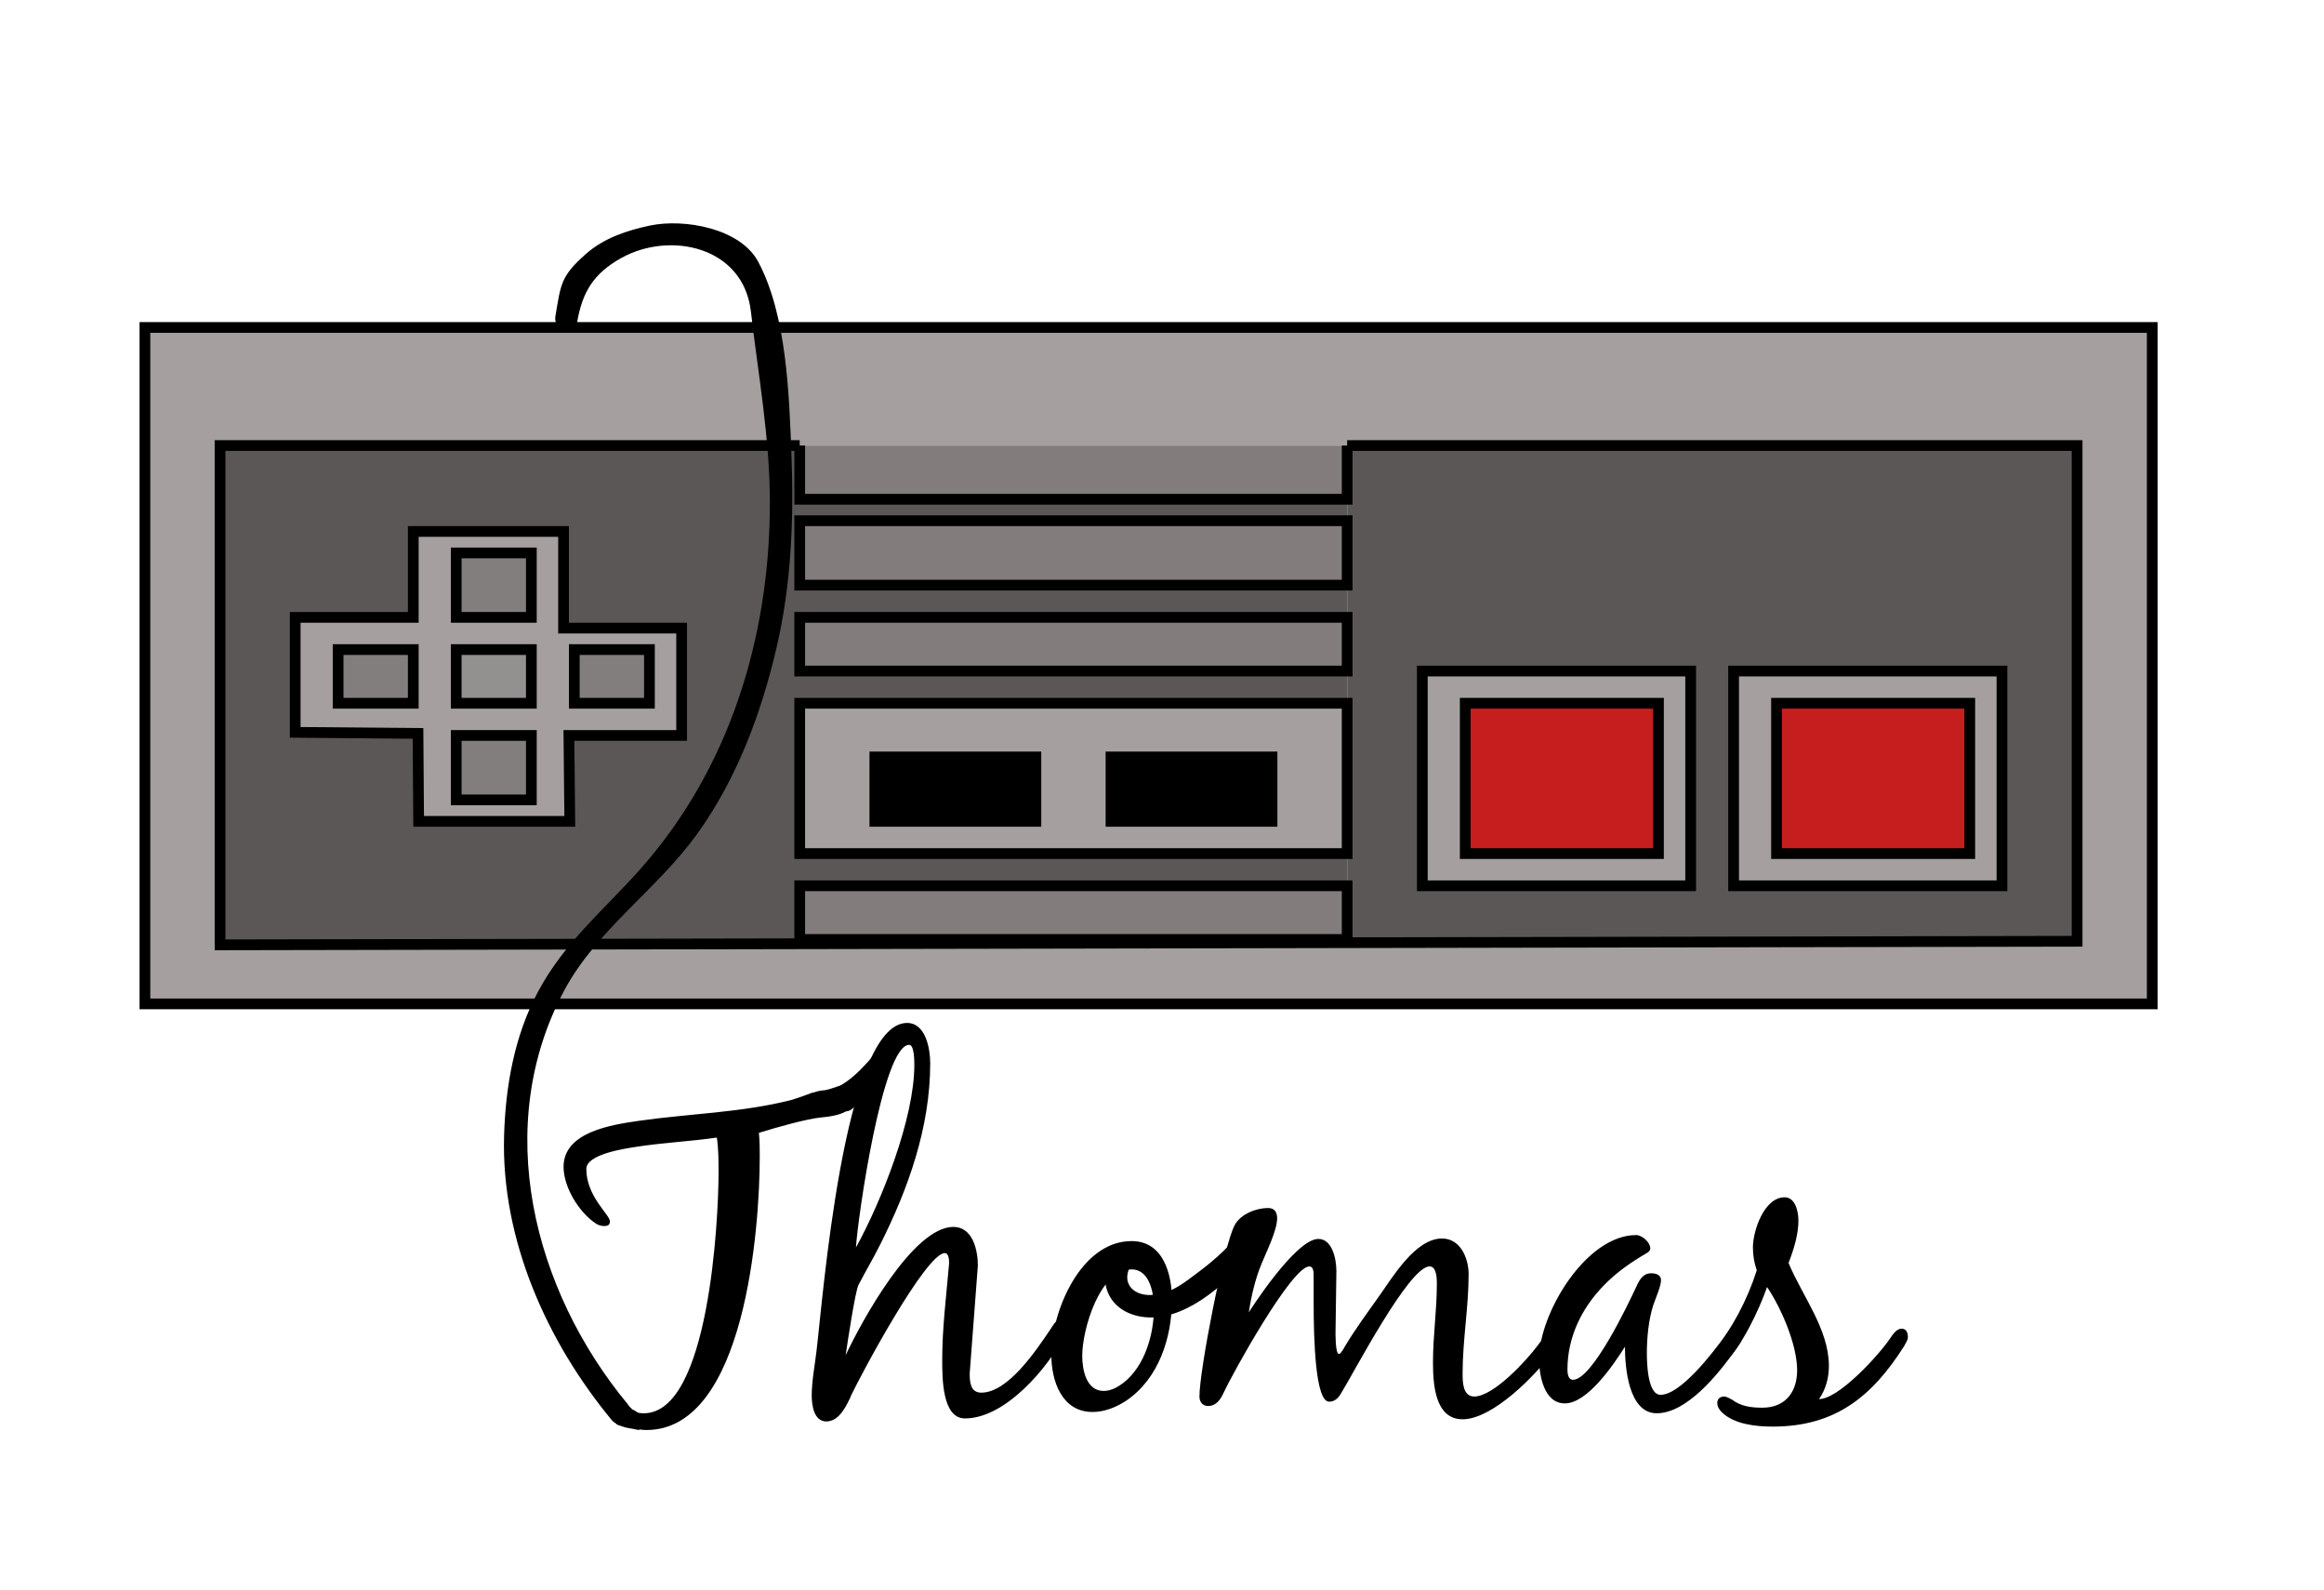
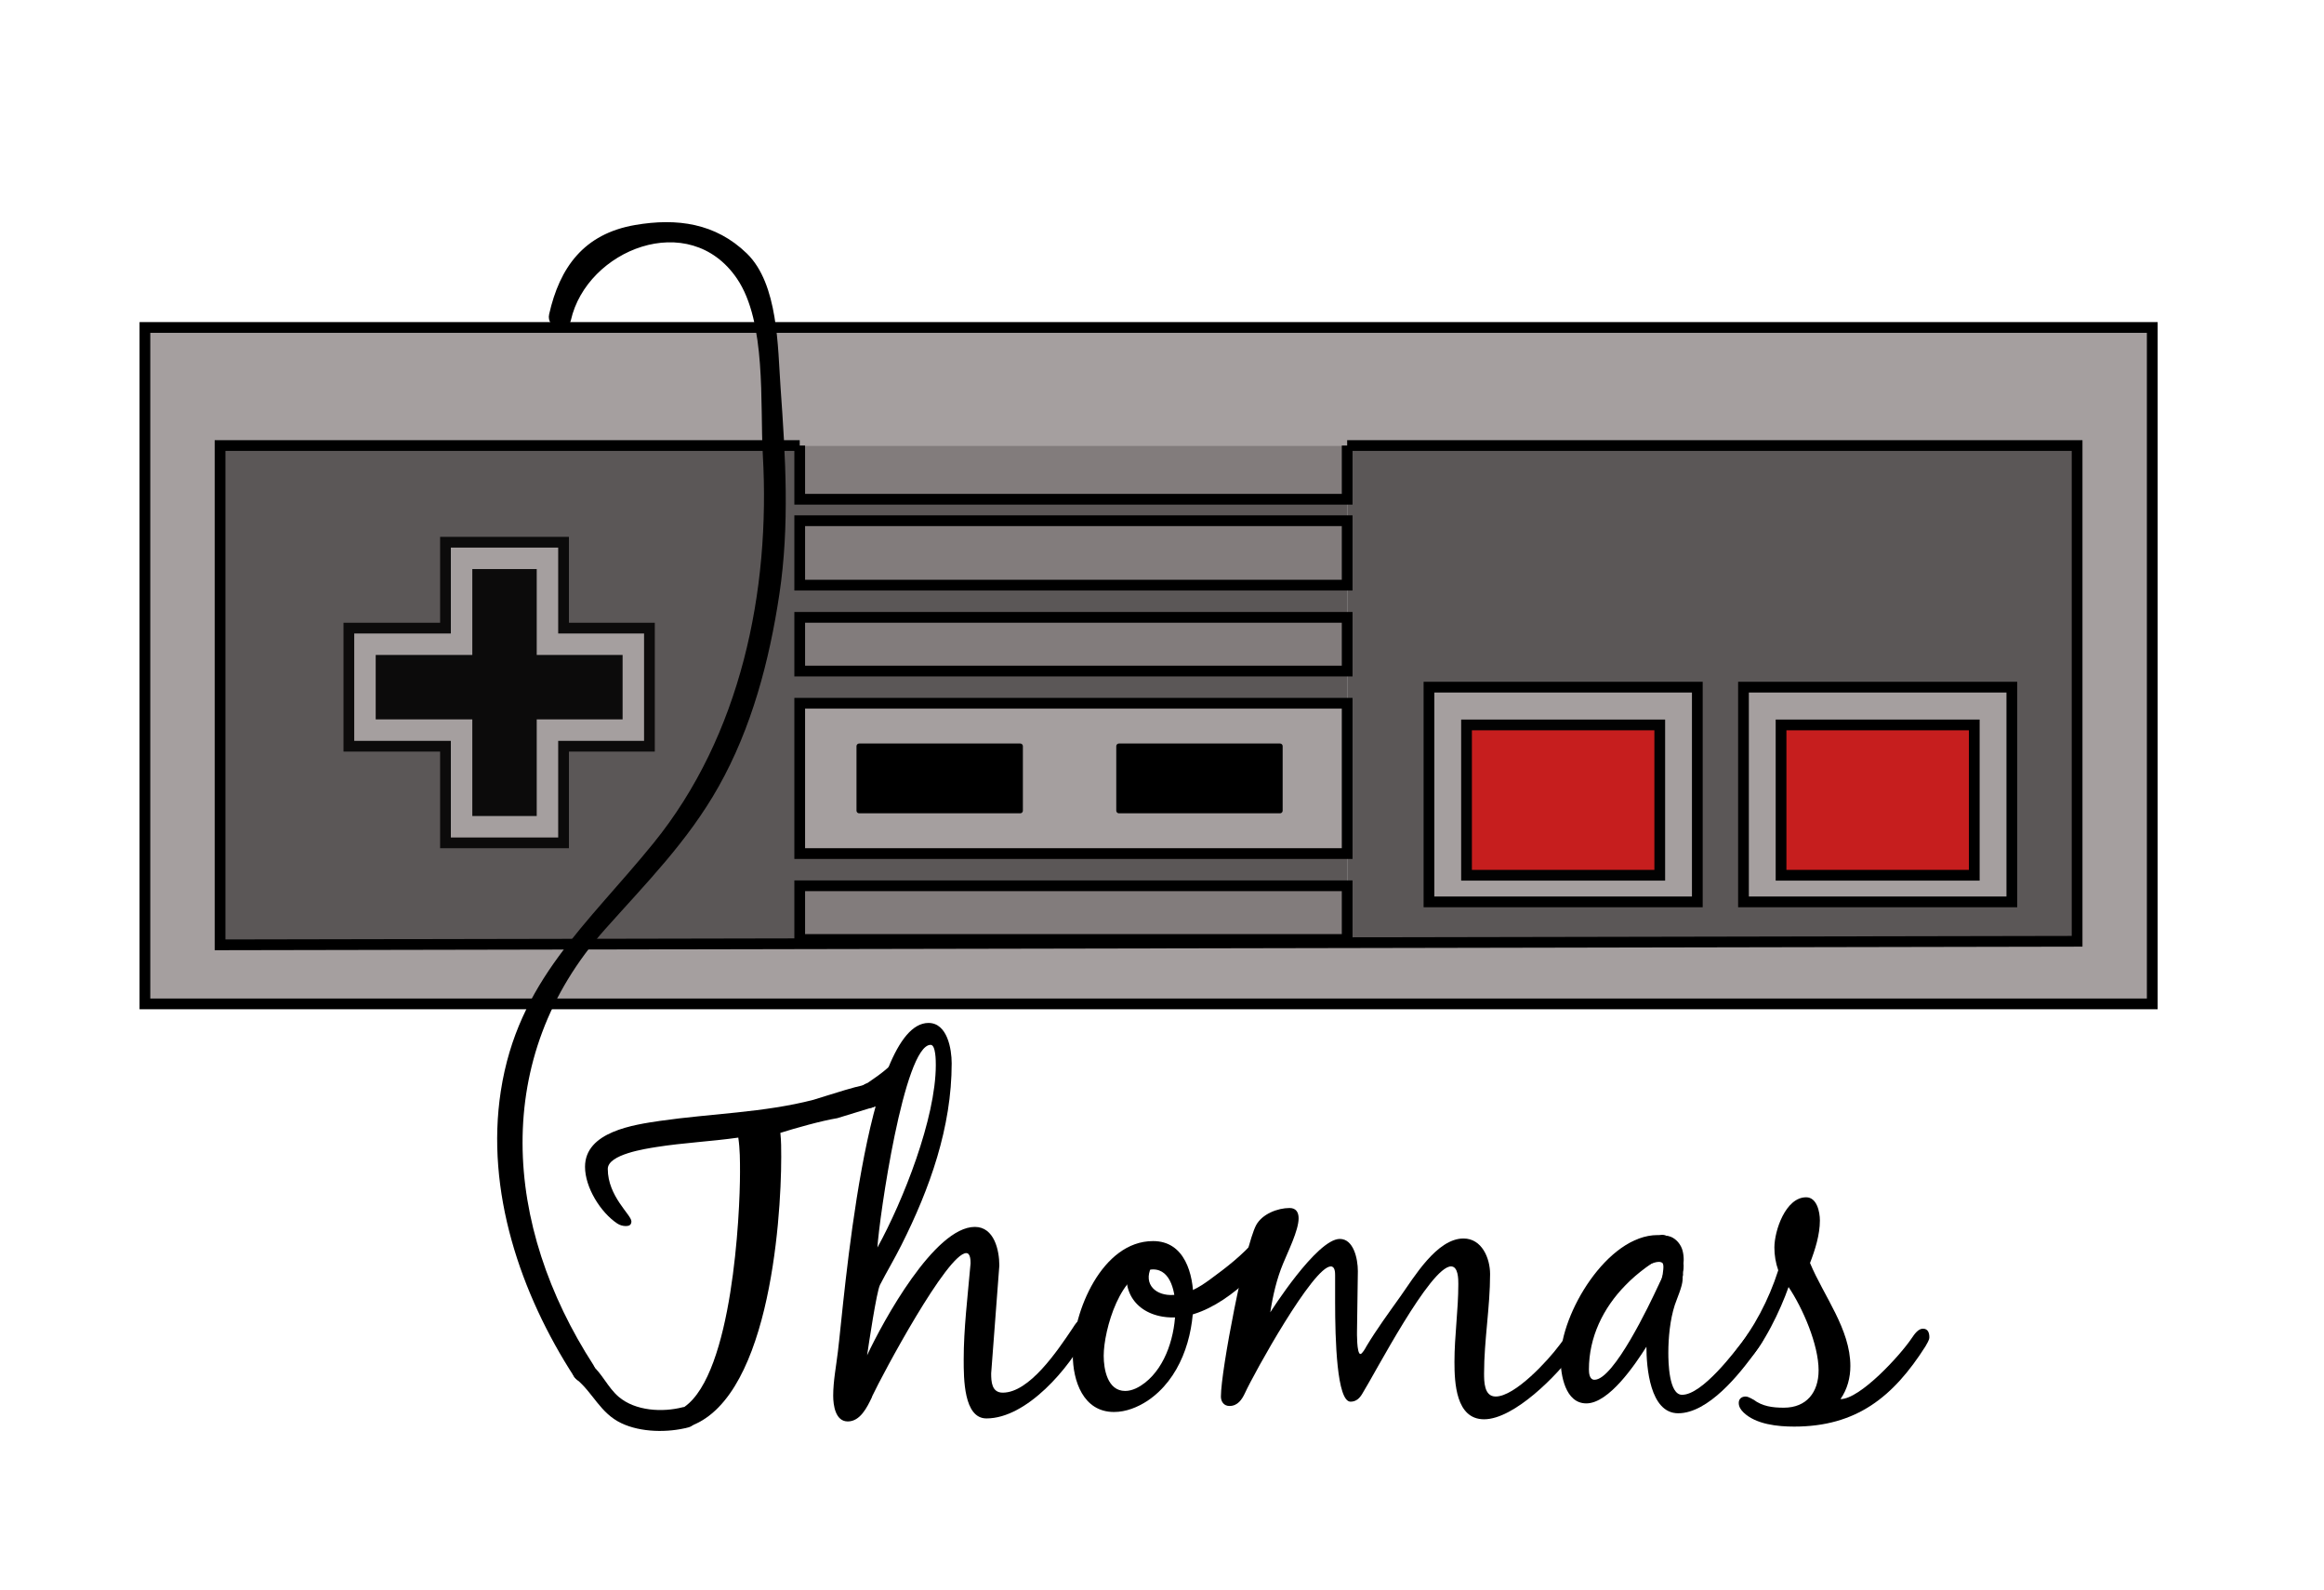
<svg xmlns="http://www.w3.org/2000/svg" version="1.1" id="Layer_1" x="0px" y="0px" width="216.5px" height="148px" viewBox="0 0 216.5 148" enable-background="new 0 0 216.5 148" xml:space="preserve">
  <g id="XMLID_1_">
    <g>
      <path fill="#A59F9F" d="M200.5,30.498v63h-187v-63H200.5z M193.5,87.667v-46.17h-68h-51h-54v46.5l105-0.2L193.5,87.667z" />
-       <path fill="#5B5757" d="M193.5,41.498v46.17l-68,0.13v-0.3v-5v-3v-14v-3v-5v-3v-6v-2v-5H193.5z M186.5,82.498v-20h-25v20H186.5z     M157.5,82.498v-20h-25v20H157.5z" />
-       <path fill="#A59F9F" d="M186.5,62.498v20h-25v-20H186.5z M183.5,79.498v-14h-18v14H183.5z" />
-       <rect x="165.5" y="65.498" fill="#C61E1E" width="18" height="14" />
-       <path fill="#A59F9F" d="M157.5,62.498v20h-25v-20H157.5z M154.5,79.498v-14h-18v14H154.5z" />
-       <rect x="136.5" y="65.498" fill="#C61E1E" width="18" height="14" />
-       <path fill="#5B5757" d="M125.5,87.498v0.3l-105,0.2v-46.5h54v5h51v2h-51v6h51v3h-51v5h51v3h-51v14h51v3h-51v5H125.5z M63.5,68.498    v-10h-11v-9h-14v8h-11v10.71l11.44,0.1l0.06,8.19h14.08l-0.08-8H63.5z" />
+       <path fill="#5B5757" d="M193.5,41.498v46.17l-68,0.13v-0.3v-5v-3v-14v-3v-5v-3v-6v-2v-5H193.5z M187.42,83.998v-20h-25v20H187.42z     M158.12,83.998v-20h-25v20H158.12z" />
+       <path fill="#A59F9F" d="M187.42,63.998v20h-25v-20H187.42z M183.92,81.517v-14h-18v14H183.92z" />
+       <rect x="165.92" y="67.517" fill="#C61E1E" width="18" height="14" />
+       <path fill="#A59F9F" d="M158.12,63.998v20h-25v-20H158.12z M154.62,81.517v-14h-18v14H154.62z" />
+       <rect x="136.62" y="67.517" fill="#C61E1E" width="18" height="14" />
+       <polygon fill="#5B5757" points="125.5,87.498 125.5,87.797 20.5,87.998 20.5,41.498 74.5,41.498 74.5,46.498 125.5,46.498     125.5,48.498 74.5,48.498 74.5,54.498 125.5,54.498 125.5,57.498 74.5,57.498 74.5,62.498 125.5,62.498 125.5,65.498 74.5,65.498     74.5,79.498 125.5,79.498 125.5,82.498 74.5,82.498 74.5,87.498   " />
      <rect x="74.5" y="82.498" fill="#827C7C" width="51" height="5" />
-       <path fill="#A59F9F" d="M125.5,65.498v14h-51v-14H125.5z M118.5,76.498v-6h-15v6H118.5z M96.5,76.498v-6h-15v6H96.5z" />
+       <path fill="#A59F9F" d="M125.5,65.498v14h-51v-14H125.5z M119.24,75.498v-6h-15v6H119.24z M95.04,75.498v-6h-15v6H95.04z" />
      <rect x="74.5" y="57.498" fill="#827C7C" width="51" height="5" />
      <rect x="74.5" y="48.498" fill="#827C7C" width="51" height="6" />
      <rect x="74.5" y="41.498" fill="#827C7C" width="51" height="5" />
-       <rect x="103.5" y="70.498" width="15" height="6" />
-       <rect x="81.5" y="70.498" width="15" height="6" />
-       <path fill="#A59F9F" d="M63.5,58.498v10H53l0.08,8H39l-0.06-8.19l-11.44-0.1v-10.71h11v-8h14v9H63.5z M60.5,65.498v-5h-7v5H60.5z     M49.5,74.498v-6h-7v6H49.5z M49.5,65.498v-5h-7v5H49.5z M49.5,57.498v-6h-7v6H49.5z M38.5,65.498v-5h-7v5H38.5z" />
-       <rect x="53.5" y="60.498" fill="#827E7E" width="7" height="5" />
-       <rect x="42.5" y="68.498" fill="#827E7E" width="7" height="6" />
-       <rect x="42.5" y="60.498" fill="#939090" width="7" height="5" />
-       <rect x="42.5" y="51.498" fill="#827E7E" width="7" height="6" />
-       <rect x="31.5" y="60.498" fill="#827E7E" width="7" height="5" />
+       <rect x="104.24" y="69.498" width="15" height="6" />
+       <rect x="80.04" y="69.498" width="15" height="6" />
    </g>
    <g>
      <rect x="13.5" y="30.498" fill="none" stroke="#000000" stroke-miterlimit="10" width="187" height="63" />
      <polyline fill="none" stroke="#000000" stroke-miterlimit="10" points="74.5,41.498 20.5,41.498 20.5,87.998 125.5,87.797     193.5,87.667 193.5,41.498 125.5,41.498   " />
      <rect x="74.5" y="65.498" fill="none" stroke="#000000" stroke-miterlimit="10" width="51" height="14" />
      <rect x="74.5" y="57.498" fill="none" stroke="#000000" stroke-miterlimit="10" width="51" height="5" />
      <rect x="74.5" y="48.498" fill="none" stroke="#000000" stroke-miterlimit="10" width="51" height="6" />
      <polyline fill="none" stroke="#000000" stroke-miterlimit="10" points="125.5,41.498 125.5,46.498 74.5,46.498 74.5,41.498   " />
-       <rect x="81.5" y="70.498" fill="none" stroke="#000000" stroke-miterlimit="10" width="15" height="6" />
-       <rect x="103.5" y="70.498" fill="none" stroke="#000000" stroke-miterlimit="10" width="15" height="6" />
-       <rect x="31.5" y="60.498" fill="none" stroke="#000000" stroke-miterlimit="10" width="7" height="5" />
-       <rect x="42.5" y="60.498" fill="none" stroke="#000000" stroke-miterlimit="10" width="7" height="5" />
-       <rect x="53.5" y="60.498" fill="none" stroke="#000000" stroke-miterlimit="10" width="7" height="5" />
-       <rect x="42.5" y="51.498" fill="none" stroke="#000000" stroke-miterlimit="10" width="7" height="6" />
-       <rect x="42.5" y="68.498" fill="none" stroke="#000000" stroke-miterlimit="10" width="7" height="6" />
      <rect x="74.5" y="82.498" fill="none" stroke="#000000" stroke-miterlimit="10" width="51" height="5" />
-       <rect x="132.5" y="62.498" fill="none" stroke="#000000" stroke-miterlimit="10" width="25" height="20" />
-       <rect x="161.5" y="62.498" fill="none" stroke="#000000" stroke-miterlimit="10" width="25" height="20" />
-       <rect x="165.5" y="65.498" fill="none" stroke="#000000" stroke-miterlimit="10" width="18" height="14" />
-       <rect x="136.5" y="65.498" fill="none" stroke="#000000" stroke-miterlimit="10" width="18" height="14" />
-       <polygon fill="none" stroke="#000000" stroke-miterlimit="10" points="27.5,57.498 38.5,57.498 38.5,49.498 52.5,49.498     52.5,58.498 63.5,58.498 63.5,68.498 53,68.498 53.08,76.498 39,76.498 38.94,68.307 27.5,68.208   " />
+       <rect x="162.42" y="63.998" fill="none" stroke="#000000" stroke-miterlimit="10" width="25" height="20" />
+       <rect x="165.92" y="67.517" fill="none" stroke="#000000" stroke-miterlimit="10" width="18" height="14" />
+       <rect x="133.12" y="63.998" fill="none" stroke="#000000" stroke-miterlimit="10" width="25" height="20" />
+       <rect x="136.62" y="67.517" fill="none" stroke="#020202" stroke-miterlimit="10" width="18" height="14" />
+       <rect x="104.24" y="69.498" fill="none" stroke="#000000" stroke-width="0.5" stroke-linecap="round" stroke-linejoin="round" width="15" height="6" />
+       <rect x="80.04" y="69.498" fill="none" stroke="#000000" stroke-width="0.5" stroke-linecap="round" stroke-linejoin="round" width="15" height="6" />
    </g>
  </g>
  <g display="none">
    <g display="inline">
      <path d="M53.446,29.399c0.784-5.772,2.851-11.348,6.922-15.613c4.498-4.711,13.872-5.77,16.488,1.325    c3.754,10.179-4.319,23.713-9.287,31.87c-7.317,12.014-16.703,22.917-22.166,35.998c-3.098,7.417-4.559,15.313-6.332,23.123    c-1.962,8.641-3.83,17.302-5.519,26c-0.258,1.327,0.984,2.291,2.203,1.694c7.324-3.583,14.829-17.788,8.515-25.039    c-5.511-6.33-20.213-4.913-27.029-1.552c-0.753,0.372-0.902,1.372-0.539,2.052c4.129,7.735,19.623,3.577,26.242,2.438    c5.009-0.863,9.929-0.935,14.486-3.471c4.556-2.536,6.821-7.667,8.514-12.325C64.964,95.766,63.982,95.633,63,95.5    c-1.219,12.07-6.285,23.334-7,35.5c1,0,2,0,3,0c-0.479-6.67,3.569-13.272,8.953-16.999c8.158-5.646,5.589,7.562,5.103,11.666    c-0.331,2.79,0.602,7.841,4.35,4.472c6.087-5.471,7.241-16.638,15.493-19.192c-0.266-0.964-0.532-1.928-0.798-2.893    C81.104,112.331,82.116,131.748,95.5,130c14.785-1.931,11.322-20.629-1.101-23.446c-0.996-0.226-1.831,0.449-1.899,1.446    c-1.058,15.479,15.562,9.448,22.061,2.061c-0.854-0.354-1.707-0.707-2.561-1.061c-0.199,6.531-2.275,12.719-3.446,19.101    c-0.347,1.891,2.543,2.699,2.893,0.798c0.71-3.867,1.468-7.579,3.377-11.065c1.097-2.002,2.844-3.46,4.741-4.644    c4.107-2.562,4.142,2.975,3.49,5.411c0.964,0,1.928,0,2.893,0c-0.612-3.42,1.042-7.286,5.409-6.627    c4.858,0.733,3.433,4.447,2.575,6.908c-0.677,1.941-1.035,3.572-0.744,5.605c0.36,2.511,2.903,3.202,4.935,2.375    c3.347-1.362,6.122-4.564,8.702-6.974c3.277-3.061,7.818-8.354,12.678-8.387c1.953-0.014,1.911-2.869,0-3    c-9.74-0.669-19.41,12.691-9.847,19.437c9.381,6.618,13.232-10.501,13.347-16.437c0.033-1.675-2.589-2.07-2.946-0.399    c-1.085,5.071-0.144,17.892,8.22,15.597c4.087-1.121,6.411-3.843,8.299-7.497c2.345-4.538,3.759-9.981,9.927-9.702c0-1,0-2,0-3    c-4.785,0.29-10.862,2.76-9.91,8.449c0.357,2.134,3.113,3.326,4.746,4.216c2.182,1.19,3.143,3.985,2.696,6.356    c-0.778,4.13-6.219,2.521-8.633,1.532c-1.791-0.733-2.562,2.17-0.798,2.893c4.488,1.838,12.432,1.745,12.557-4.978    c0.054-2.866-0.981-5.833-3.249-7.687c-1.177-0.963-2.663-1.443-3.865-2.382c-3.733-2.916,5.128-5.319,6.457-5.4    c1.926-0.117,1.94-2.912,0-3c-6.441-0.292-9.228,4.183-11.69,9.461c-1.631,3.497-3.54,7.423-7.878,7.893    c-4.993,0.541-4.585-9.151-3.985-11.955c-0.982-0.133-1.964-0.266-2.946-0.399c-0.087,4.478-1.037,11.692-5.116,14.368    c-1.75,1.148-3.936-0.6-5.169-1.646c-2.253-1.913-1.146-4.956,0.041-7.028c1.891-3.298,5.903-5.958,9.744-5.694c0-1,0-2,0-3    c-4.889,0.034-9.021,4.032-12.436,7.087c-2.28,2.04-4.458,4.188-6.768,6.195c-2.415,2.099-5.362,4.084-3.812-1.125    c1.646-5.533,1.504-10.697-5.555-11.762c-5.961-0.899-8.734,5.699-7.875,10.503c0.27,1.507,2.529,1.361,2.893,0    c1.271-4.749,0.843-10.717-5.469-9.783c-8.139,1.204-10.734,12.01-11.923,18.485c0.964,0.266,1.928,0.532,2.893,0.798    c1.221-6.653,3.347-13.092,3.554-19.899c0.039-1.264-1.693-2.047-2.561-1.061C107.846,113.161,94.652,120.4,95.5,108    c-0.633,0.482-1.266,0.964-1.899,1.446c8.566,1.942,13.287,14.448,2.715,17.378c-10.176,2.82-11.892-12.582-3.417-15.878    c1.762-0.685,1.086-3.476-0.798-2.893c-8.872,2.745-9.826,12.101-15.277,18.453c-0.642,0.353-0.962,0.87-0.959,1.55    c-0.057-0.948,0.138-1.999,0.268-2.921c0.247-1.751,0.55-3.493,0.777-5.248c0.361-2.791,0.353-6.078-1.396-8.435    c-3.044-4.105-8.632-0.601-11.463,1.794C59.054,117.477,55.527,124.401,56,131c0.138,1.926,2.886,1.939,3,0    c0.714-12.144,5.781-23.429,7-35.5c0.181-1.79-2.406-1.885-2.946-0.399c-1.625,4.472-3.643,8.589-7.938,10.979    c-3.692,2.054-8.164,1.906-12.201,2.59c-5.066,0.858-20.454,5.004-23.62-0.927c-0.18,0.684-0.359,1.368-0.539,2.052    c5.75-2.836,14.912-2.814,20.897-0.853c9.663,3.166,0.075,19.58-5.411,22.262c0.734,0.565,1.469,1.129,2.203,1.694    c3.792-19.535,6.528-40.854,16.584-58.293c8.21-14.238,19.792-26.735,25.245-42.469c2.821-8.139,4.814-21.46-5.697-24.73    C59.941,3.474,51.922,18.522,50.554,28.601C50.297,30.492,53.187,31.309,53.446,29.399L53.446,29.399z" />
    </g>
  </g>
-   <path d="M79.125,101.062c0-0.4-1.829,0.489-2.429,0.489c-0.6,0-2.2,0.68-2.919,0.88c-4.639,1.2-9.558,1.28-14.277,1.96  c-2.44,0.36-6.999,1-6.999,4.279c0,1.919,1.44,4.239,3,5.279c0.24,0.16,0.52,0.24,0.8,0.24s0.52-0.08,0.52-0.44  c0-0.6-2.2-2.32-2.2-4.879c0-1.36,3.52-1.879,4.519-2.04c2.52-0.4,5.119-0.52,7.639-0.88c0.16,1.08,0.16,2.16,0.16,3.24  c0,4.399-0.88,22.436-6.959,22.436c-2.239,0-2.839-2.28-3.839-2.28c-0.28,0-0.479,0.2-0.6,0.44c0.035,0.555,0.341,1.015,0.682,1.415  c0.793,0.225,1.446,0.63,1.958,1.154c0.444,0.193,0.84,0.441,1.177,0.746c0.277,0.042,0.553,0.084,0.861,0.084  c9.198,0,10.558-18.876,10.558-25.436c0-0.76,0-1.48-0.08-2.24c1.52-0.48,4.5-1.321,5.839-1.439  C80.875,103.688,79.125,101.702,79.125,101.062z" />
-   <path d="M79.259,130.027l-0.04,0.12c-0.44,0.92-1.08,2.24-2.24,2.24c-1.16,0-1.36-1.52-1.36-2.399c0-1.36,0.28-2.76,0.44-4.12  c0.56-4.439,2.52-30.595,8.438-30.595c1.76,0,2.16,2.439,2.16,3.759c0,5.959-2.04,11.678-4.679,16.917  c-0.64,1.28-1.36,2.479-2,3.719c-0.32,0.64-1.04,5.479-1.2,6.559c1.479-3.16,6.279-11.958,10.038-11.958c1.8,0,2.28,2.16,2.28,3.599  l-0.76,10.039c0,0.76,0.04,1.799,1.08,1.799c2.479,0,5.079-3.879,6.479-5.959c0.24-0.36,0.52-0.88,0.959-0.88  c0.48,0,0.6,0.4,0.6,0.8c0,0.24-0.16,0.44-0.24,0.64c-1.56,3.08-5.559,7.799-9.318,7.799c-2.12,0-2.12-3.719-2.12-5.479  c0-2.88,0.36-5.759,0.64-8.958c0-0.24,0-0.96-0.4-0.96C86.258,116.709,80.219,127.987,79.259,130.027z M79.739,116.189  c2.4-4.359,5.439-12.038,5.439-16.997c0-0.36,0-1.88-0.48-1.88C82.219,97.312,79.899,113.47,79.739,116.189z" />
-   <path d="M105.418,115.589c2.959,0,3.759,3.079,3.759,5.479c0,3.519-1.24,7.358-4.279,9.398c-0.919,0.6-2,1.04-3.119,1.04  c-2.88,0-3.839-2.919-3.839-5.319C97.939,122.188,100.659,115.589,105.418,115.589z M100.819,126.268c0,1.279,0.36,3.279,2,3.279  c0.68,0,1.32-0.36,1.84-0.76c2-1.56,2.839-4.52,2.839-6.959c0-1.32-0.36-3.6-2.08-3.6  C102.418,118.229,100.819,123.868,100.819,126.268z" />
-   <path d="M122.377,121.268v-2.479c0-0.24,0-0.84-0.4-0.84c-1.64,0-7.159,9.958-7.999,11.798c-0.28,0.6-0.68,1.2-1.44,1.2  c-0.52,0-0.8-0.4-0.8-0.88c0-2.44,2.24-13.998,3.279-15.958c0.56-1.04,2-1.6,3.12-1.6c0.6,0,0.84,0.4,0.84,0.96  c0,1.12-1,3.119-1.44,4.199c-0.6,1.439-0.96,3-1.2,4.559c0,0,4.319-6.839,6.479-6.839c1.28,0,1.68,1.84,1.68,3l-0.08,5.639  c0,0-0.04,2.08,0.32,2.08c0.16,0,0.48-0.56,0.56-0.72c0.96-1.6,2.08-3.12,3.16-4.64c1.28-1.799,3.399-5.399,5.879-5.399  c1.72,0,2.479,1.84,2.479,3.319c0,3.08-0.56,6.159-0.56,9.239c0,0.76,0,2.16,1.08,2.16c1.8,0,4.879-3.36,5.919-4.759  c0.28-0.36,0.72-1.04,1.24-1.04c0.48,0,0.56,0.48,0.56,0.84c0,0.28-0.24,0.6-0.4,0.8c-1.56,2.16-5.599,6.279-8.399,6.279  c-2.639,0-2.759-3.439-2.759-5.359c0-2.399,0.36-4.799,0.36-7.239c0-0.44,0-1.64-0.68-1.64c-1.92,0-7.079,9.958-8.279,11.878  c-0.24,0.4-0.56,0.72-1.08,0.72C122.537,130.546,122.377,124.788,122.377,121.268z" />
-   <path d="M161.536,125.907c-1.479,2.08-4.399,5.719-7.199,5.719c-2.64,0-2.959-4.319-2.959-6.199c-1.04,1.64-3.479,5.279-5.599,5.279  c-1.959,0-2.399-2.64-2.399-4.159c0-4.199,4.359-11.518,9.039-11.518c0.56,0,1.32,0.68,1.32,1.24c0,0.24-0.2,0.36-0.4,0.48  c-1.44,0.84-2.76,1.76-3.919,2.959c-2.08,2.12-3.399,4.839-3.399,7.838c0,0.32,0.04,0.96,0.52,0.96c1.799,0,5.159-7.079,5.919-8.718  c0.28-0.6,0.6-1.2,1.36-1.2c0.4,0,0.919,0.12,0.919,0.64c0,0.56-0.52,1.72-0.72,2.32c-0.44,1.359-0.6,3.039-0.6,4.439  c0,0.84,0.04,3.919,1.28,3.919c1.88,0,4.879-3.959,5.959-5.399c0,0,0.56-1,1.12-1c0.48,0,0.64,0.32,0.64,0.76  C162.416,124.748,161.816,125.507,161.536,125.907z" />
-   <path d="M170.377,127.227c0,1.08-0.28,2.16-0.92,3.08c1.84,0,5.599-4.119,6.639-5.679c0.24-0.36,0.6-0.88,1.04-0.88  c0.48,0,0.6,0.4,0.6,0.8c0,0.28-0.24,0.6-0.36,0.84c-3,4.719-6.439,7.479-12.238,7.479c-1.52,0-3.559-0.2-4.719-1.32  c-0.24-0.24-0.44-0.52-0.44-0.88c0-0.4,0.28-0.6,0.64-0.6c0.32,0,0.8,0.36,0.72,0.28c0.84,0.64,1.8,0.76,2.84,0.76  c2.12,0,3.239-1.439,3.239-3.479c0-2.399-1.479-5.799-2.799-7.759c-0.76,2.16-2.32,5.439-3.919,7.039  c-0.24,0.24-0.64,0.64-1.04,0.64c-0.32,0-0.56-0.24-0.56-0.56c0-0.4,0.24-0.72,0.48-1.04c1.799-2.239,3.199-4.879,4.079-7.639  c-0.24-0.68-0.36-1.4-0.36-2.12c0-1.56,1.04-4.679,2.959-4.679c1,0,1.28,1.36,1.28,2.16c0,1.32-0.44,2.72-0.92,3.959  C167.897,120.708,170.377,123.788,170.377,127.227z" />
+   <path d="M81.238,103.15c0.59-0.736-0.113-1.682-0.113-2.087c0-0.4-4.629,1.169-5.349,1.369c-4.639,1.2-9.558,1.28-14.277,1.96  c-2.44,0.36-6.999,1-6.999,4.279c0,1.919,1.44,4.239,3,5.279c0.24,0.16,0.52,0.24,0.8,0.24s0.52-0.08,0.52-0.44  c0-0.6-2.2-2.32-2.2-4.879c0-1.36,3.52-1.879,4.519-2.04c2.52-0.4,5.119-0.52,7.639-0.88c0.16,1.08,0.16,2.16,0.16,3.24  c0,3.922-0.703,18.672-5.162,21.829c0.094,0.657,0.072,1.332-0.063,1.981c7.852-1.933,9.064-19.064,9.064-25.25  c0-0.76,0-1.48-0.08-2.24c1.339-0.423,3.81-1.125,5.304-1.369" />
+   <path d="M81.259,130.027l-0.04,0.12c-0.44,0.92-1.08,2.24-2.24,2.24c-1.16,0-1.36-1.52-1.36-2.399c0-1.36,0.28-2.76,0.44-4.12  c0.56-4.439,2.52-30.595,8.438-30.595c1.76,0,2.16,2.439,2.16,3.759c0,5.959-2.04,11.678-4.679,16.917  c-0.64,1.28-1.36,2.479-2,3.719c-0.32,0.64-1.04,5.479-1.2,6.559c1.479-3.16,6.279-11.958,10.038-11.958c1.8,0,2.28,2.16,2.28,3.599  l-0.76,10.039c0,0.76,0.04,1.799,1.08,1.799c2.479,0,5.079-3.879,6.479-5.959c0.24-0.36,0.52-0.88,0.959-0.88  c0.48,0,0.6,0.4,0.6,0.8c0,0.24-0.16,0.44-0.24,0.64c-1.56,3.08-5.559,7.799-9.318,7.799c-2.12,0-2.12-3.719-2.12-5.479  c0-2.88,0.36-5.759,0.64-8.958c0-0.24,0-0.96-0.4-0.96C88.258,116.709,82.219,127.987,81.259,130.027z M81.739,116.189  c2.4-4.359,5.439-12.038,5.439-16.997c0-0.36,0-1.88-0.48-1.88C84.219,97.312,81.899,113.47,81.739,116.189z" />
+   <path d="M107.418,115.589c2.959,0,3.759,3.079,3.759,5.479c0,3.519-1.24,7.358-4.279,9.398c-0.919,0.6-2,1.04-3.119,1.04  c-2.88,0-3.839-2.919-3.839-5.319C99.939,122.188,102.659,115.589,107.418,115.589z M102.819,126.268c0,1.279,0.36,3.279,2,3.279  c0.68,0,1.32-0.36,1.84-0.76c2-1.56,2.839-4.52,2.839-6.959c0-1.32-0.36-3.6-2.08-3.6  C104.418,118.229,102.819,123.868,102.819,126.268z" />
+   <path d="M124.377,121.268v-2.479c0-0.24,0-0.84-0.4-0.84c-1.64,0-7.159,9.958-7.999,11.798c-0.28,0.6-0.68,1.2-1.44,1.2  c-0.52,0-0.8-0.4-0.8-0.88c0-2.44,2.24-13.998,3.279-15.958c0.56-1.04,2-1.6,3.12-1.6c0.6,0,0.84,0.4,0.84,0.96  c0,1.12-1,3.119-1.44,4.199c-0.6,1.439-0.96,3-1.2,4.559c0,0,4.319-6.839,6.479-6.839c1.28,0,1.68,1.84,1.68,3l-0.08,5.639  c0,0-0.04,2.08,0.32,2.08c0.16,0,0.48-0.56,0.56-0.72c0.96-1.6,2.08-3.12,3.16-4.64c1.28-1.799,3.399-5.399,5.879-5.399  c1.72,0,2.479,1.84,2.479,3.319c0,3.08-0.56,6.159-0.56,9.239c0,0.76,0,2.16,1.08,2.16c1.8,0,4.879-3.36,5.919-4.759  c0.28-0.36,0.72-1.04,1.24-1.04c0.48,0,0.56,0.48,0.56,0.84c0,0.28-0.24,0.6-0.4,0.8c-1.56,2.16-5.599,6.279-8.399,6.279  c-2.639,0-2.759-3.439-2.759-5.359c0-2.399,0.36-4.799,0.36-7.239c0-0.44,0-1.64-0.68-1.64c-1.92,0-7.079,9.958-8.279,11.878  c-0.24,0.4-0.56,0.72-1.08,0.72C124.537,130.546,124.377,124.788,124.377,121.268z" />
+   <path d="M163.536,125.907c-1.479,2.08-4.399,5.719-7.199,5.719c-2.64,0-2.959-4.319-2.959-6.199c-1.04,1.64-3.479,5.279-5.599,5.279  c-1.959,0-2.399-2.64-2.399-4.159c0-4.199,4.359-11.518,9.039-11.518c0.56,0,1.32,0.68,1.32,1.24c0,0.24-0.2,0.36-0.4,0.48  c-1.44,0.84-2.76,1.76-3.919,2.959c-2.08,2.12-3.399,4.839-3.399,7.838c0,0.32,0.04,0.96,0.52,0.96c1.799,0,5.159-7.079,5.919-8.718  c0.28-0.6,0.6-1.2,1.36-1.2c0.4,0,0.919,0.12,0.919,0.64c0,0.56-0.52,1.72-0.72,2.32c-0.44,1.359-0.6,3.039-0.6,4.439  c0,0.84,0.04,3.919,1.28,3.919c1.88,0,4.879-3.959,5.959-5.399c0,0,0.56-1,1.12-1c0.48,0,0.64,0.32,0.64,0.76  C164.416,124.748,163.816,125.507,163.536,125.907z" />
+   <path d="M172.377,127.227c0,1.08-0.28,2.16-0.92,3.08c1.84,0,5.599-4.119,6.639-5.679c0.24-0.36,0.6-0.88,1.04-0.88  c0.48,0,0.6,0.4,0.6,0.8c0,0.28-0.24,0.6-0.36,0.84c-3,4.719-6.439,7.479-12.238,7.479c-1.52,0-3.559-0.2-4.719-1.32  c-0.24-0.24-0.44-0.52-0.44-0.88c0-0.4,0.28-0.6,0.64-0.6c0.32,0,0.8,0.36,0.72,0.28c0.84,0.64,1.8,0.76,2.84,0.76  c2.12,0,3.239-1.439,3.239-3.479c0-2.399-1.479-5.799-2.799-7.759c-0.76,2.16-2.32,5.439-3.919,7.039  c-0.24,0.24-0.64,0.64-1.04,0.64c-0.32,0-0.56-0.24-0.56-0.56c0-0.4,0.24-0.72,0.48-1.04c1.799-2.239,3.199-4.879,4.079-7.639  c-0.24-0.68-0.36-1.4-0.36-2.12c0-1.56,1.04-4.679,2.959-4.679c1,0,1.28,1.36,1.28,2.16c0,1.32-0.44,2.72-0.92,3.959  C169.897,120.708,172.377,123.788,172.377,127.227z" />
  <g>
    <g>
-       <path d="M103.427,116.97c-1.249,2.66,0,5.192,2.909,5.662c3.855,0.623,7.794-2.986,10.115-5.681    c0.878-1.021-0.6-2.513-1.485-1.485c-1.243,1.444-2.707,2.577-4.241,3.696c-1.073,0.784-2.02,1.345-3.39,1.443    c-1.623,0.116-2.854-0.96-2.095-2.576C105.812,116.812,104.002,115.745,103.427,116.97L103.427,116.97z" />
+       <path d="M105.427,116.97c-1.249,2.66,0,5.192,2.909,5.662c3.855,0.623,7.794-2.986,10.115-5.681    c0.878-1.021-0.6-2.513-1.485-1.485c-1.243,1.444-2.707,2.577-4.241,3.696c-1.073,0.784-2.02,1.345-3.39,1.443    c-1.623,0.116-2.854-0.96-2.095-2.576C107.812,116.812,106.002,115.745,105.427,116.97L105.427,116.97z" />
    </g>
  </g>
  <g>
    <g>
-       <path d="M75.938,103.862c2.764,0.025,5.022-1.89,6.743-3.87c0.883-1.018-0.596-2.509-1.485-1.485    c-1.338,1.541-3.074,3.275-5.257,3.255C74.583,101.75,74.584,103.85,75.938,103.862L75.938,103.862z" />
+       <path d="M53.183,29.824c1.479-6.564,11.018-10.408,15.467-3.883c2.771,4.064,2.143,11.677,2.413,16.429    c0.721,12.678-2.051,26.144-10.192,36.165c-6.197,7.628-12.636,12.833-14.216,23.083c-1.433,9.293,1.825,18.867,6.824,26.589    c0.733,1.132,2.552,0.081,1.813-1.06c-8.396-12.972-9.589-28.621,1.067-40.591c3.848-4.322,7.704-8.187,10.571-13.27    c3.103-5.5,4.745-11.758,5.677-17.957c0.964-6.411,0.568-12.806,0.109-19.234c-0.268-3.753-0.205-9.639-3.142-12.489    c-2.913-2.827-6.515-3.318-10.403-2.651c-4.798,0.823-7.035,3.968-8.014,8.311C50.86,30.584,52.885,31.145,53.183,29.824    L53.183,29.824z" />
    </g>
  </g>
  <g>
    <g>
-       <path d="M80.033,100.675c-0.725,0.188-1.5,0.463-2.026,1.02c-0.928,0.984,0.554,2.472,1.485,1.485    c0.244-0.259,0.716-0.381,1.099-0.48C81.901,102.359,81.345,100.334,80.033,100.675L80.033,100.675z" />
+       <path d="M78.766,103.016c0.553-0.038,1.039-0.135,1.518-0.426c0.412-0.251,0.036-0.9-0.379-0.647    c-0.367,0.224-0.714,0.295-1.139,0.324C78.286,102.298,78.283,103.048,78.766,103.016L78.766,103.016z" />
    </g>
  </g>
  <g>
    <g>
-       <path d="M53.763,30.029c0.486-2.851,1.544-4.572,4.138-6.012C62.416,21.512,69.25,22.949,69.95,29    c0.694,5.999,1.768,11.747,1.77,17.824c0.002,12.514-3.757,24.821-12.172,34.235c-3.413,3.819-6.966,6.708-9.429,11.306    c-2.2,4.107-3.024,8.803-3.159,13.411c-0.282,9.655,3.986,19.19,10.04,26.499c0.865,1.043,2.342-0.451,1.485-1.485    c-8.816-10.643-12.696-25.899-5.908-38.569c3-5.6,8.63-9.376,12.34-14.512c3.733-5.169,6.013-11.304,7.444-17.468    c1.356-5.84,1.602-11.919,1.371-17.887c-0.217-5.595-0.436-12.974-3.091-17.962c-1.679-3.153-6.925-4.044-10.067-3.39    c-2.13,0.444-4.312,1.168-5.98,2.639c-2.375,2.094-2.342,2.817-2.856,5.829C51.511,30.795,53.535,31.362,53.763,30.029    L53.763,30.029z" />
+       <path d="M79.779,102.083c-0.243,0.136-0.502,0.233-0.75,0.359c-0.431,0.219-0.051,0.867,0.379,0.647    c0.248-0.126,0.507-0.224,0.75-0.359C80.58,102.494,80.202,101.846,79.779,102.083L79.779,102.083z" />
    </g>
  </g>
  <g>
    <g>
-       <path d="M60.25,132.35c-0.608-0.017-1.202-0.164-1.812-0.125c-0.11,0.007-0.191,0.123-0.129,0.226    c0.264,0.436,0.691,0.614,1.192,0.574c0.191-0.015,0.193-0.315,0-0.3c-0.394,0.031-0.721-0.076-0.933-0.426    c-0.043,0.075-0.086,0.15-0.129,0.226c0.61-0.038,1.204,0.108,1.812,0.125C60.443,132.655,60.443,132.355,60.25,132.35    L60.25,132.35z" />
+       <path d="M154.199,116.879c0.287-0.09,0.559-0.215,0.845-0.308c0.236-0.076,0.303,0.556,0.307,0.661    c0.027,0.681-0.229,1.429-0.499,2.045c-0.384,0.877,0.908,1.641,1.295,0.757c0.477-1.087,0.914-2.378,0.595-3.568    c-0.146-0.548-0.567-1.066-1.094-1.278c-0.668-0.269-1.216,0.046-1.848,0.245C152.881,115.721,153.274,117.169,154.199,116.879    L154.199,116.879z" />
    </g>
  </g>
  <g>
    <g>
-       <path d="M59.085,132.668c-0.475,0.09-0.884-0.166-1.259-0.422c-0.16-0.11-0.31,0.15-0.151,0.259    c0.456,0.312,0.927,0.56,1.491,0.453C59.355,132.921,59.274,132.632,59.085,132.668L59.085,132.668z" />
+       <path d="M153.969,117c0.412-0.006,0.996,0.017,1.152,0.48c0.16,0.476,0.032,1.17-0.237,1.579c-0.534,0.81,0.765,1.561,1.295,0.757    c0.524-0.794,0.638-1.994,0.336-2.889c-0.359-1.065-1.523-1.442-2.546-1.427C153.002,115.515,153.001,117.015,153.969,117    L153.969,117z" />
    </g>
  </g>
  <g>
    <g>
-       <path d="M57.924,132.317c0.188,0.125,0.375,0.25,0.562,0.375c0.162,0.108,0.312-0.152,0.151-0.259    c-0.188-0.125-0.375-0.25-0.562-0.375C57.914,131.95,57.764,132.21,57.924,132.317L57.924,132.317z" />
+       <path d="M155.491,116.347c0.163-0.379,0.163-0.597,0-0.976c-0.161-0.376-0.707-0.457-1.026-0.269    c-0.385,0.225-0.43,0.65-0.269,1.026c0.016,0.037,0.031,0.073,0.047,0.109c0-0.252,0-0.504,0-0.757    c-0.016,0.036-0.031,0.073-0.047,0.109c-0.161,0.375-0.116,0.801,0.269,1.026C154.785,116.804,155.33,116.723,155.491,116.347    L155.491,116.347z" />
    </g>
  </g>
  <g>
    <g>
-       <path d="M59.168,131.832c-0.17-0.182-0.298-0.376-0.414-0.595c-0.056,0.073-0.113,0.147-0.169,0.22    c0.23,0.082,0.435,0.176,0.622,0.336c0.146,0.125,0.359-0.086,0.212-0.212c-0.225-0.193-0.476-0.315-0.753-0.414    c-0.132-0.047-0.227,0.112-0.169,0.22c0.129,0.244,0.272,0.454,0.461,0.655C59.089,132.185,59.3,131.973,59.168,131.832    L59.168,131.832z" />
+       <path d="M156.567,119.512c-0.002,0.006-0.003,0.013-0.005,0.019c0.635-0.724-0.421-1.789-1.061-1.061    c-0.178,0.203-0.289,0.39-0.38,0.644C154.792,120.025,156.242,120.415,156.567,119.512L156.567,119.512z" />
    </g>
  </g>
  <g>
    <g>
-       <path d="M58.918,131.394c-0.029-0.062-0.058-0.123-0.086-0.184c-0.033-0.19-0.322-0.109-0.289,0.08    c0.023,0.137,0.07,0.215,0.164,0.316C58.838,131.748,59.05,131.536,58.918,131.394L58.918,131.394z" />
+       <path d="M155.875,119.5c0.031,0,0.062,0,0.094,0c0.967,0,0.967-1.5,0-1.5c-0.031,0-0.062,0-0.094,0    C154.908,118,154.908,119.5,155.875,119.5L155.875,119.5z" />
    </g>
  </g>
  <g>
    <g>
-       <path d="M57.355,132.228c0.33,0.815,1.193,0.723,1.917,0.917c0.188,0.05,0.267-0.239,0.08-0.289    c-0.566-0.152-1.446-0.06-1.708-0.708C57.573,131.971,57.283,132.048,57.355,132.228L57.355,132.228z" />
+       <path d="M155.707,119.317c0.031,0.005,0.062,0.01,0.094,0.016c-0.184-0.241-0.367-0.482-0.551-0.723c0,0.037,0,0.073,0,0.109    c0,0.967,1.5,0.967,1.5,0c0-0.037,0-0.073,0-0.109c0-0.307-0.226-0.669-0.551-0.723c-0.031-0.005-0.062-0.01-0.094-0.016    C155.16,117.713,154.754,119.158,155.707,119.317L155.707,119.317z" />
    </g>
  </g>
  <g>
    <g>
-       <path d="M57.319,132.188c0.055,0.419,0.334,0.615,0.744,0.65c0.193,0.017,0.191-0.284,0-0.3c-0.263,0.003-0.411-0.114-0.444-0.35    C57.594,131.999,57.294,131.996,57.319,132.188L57.319,132.188z" />
+       <path d="M156.437,119.062c0.367-0.314,0.412-0.763,0.407-1.218c-0.01-0.967-1.51-0.968-1.5,0c0,0.043,0.001,0.086,0.001,0.129    c-0.014,0.167-0.004,0.176,0.031,0.028C154.64,118.631,155.706,119.687,156.437,119.062L156.437,119.062z" />
    </g>
  </g>
  <g>
    <g>
-       <path d="M57.3,132.418c0.029,0.051,0.058,0.102,0.086,0.153c0.059,0.183,0.349,0.104,0.289-0.08    c-0.047-0.146-0.062-0.169-0.164-0.285C57.384,132.061,57.173,132.274,57.3,132.418L57.3,132.418z" />
+       <path d="M156.504,119.355c0.059-0.154,0.038-0.172-0.063-0.052c0.813-0.518,0.061-1.817-0.757-1.295    c-0.35,0.223-0.544,0.543-0.626,0.948C154.867,119.901,156.313,120.303,156.504,119.355L156.504,119.355z" />
    </g>
  </g>
  <g>
    <g>
-       <path d="M57.656,132.744c0.193,0,0.193-0.3,0-0.3S57.463,132.744,57.656,132.744L57.656,132.744z" />
+       <path d="M156.067,119.918c0.302-0.854,0.653-1.767,0.406-2.68c-0.252-0.933-1.7-0.537-1.446,0.398    c0.163,0.601-0.209,1.326-0.406,1.883C154.297,120.434,155.747,120.823,156.067,119.918L156.067,119.918z" />
    </g>
  </g>
  <g>
    <g>
-       <path d="M58.562,131.337c0.193,0,0.193-0.3,0-0.3S58.369,131.337,58.562,131.337L58.562,131.337z" />
+       <path d="M155.02,115.652c-0.007,0.001-0.013,0.003-0.02,0.004c-0.965,0.031-0.968,1.531,0,1.5c0.143-0.004,0.28-0.02,0.418-0.058    C156.348,116.838,155.953,115.391,155.02,115.652L155.02,115.652z" />
    </g>
  </g>
  <g>
    <g>
-       <path d="M58.562,131.275c0.193,0,0.193-0.3,0-0.3S58.369,131.275,58.562,131.275L58.562,131.275z" />
+       <path d="M154.246,116.207c-0.01,0.031-0.021,0.062-0.031,0.094c-0.307,0.92,1.142,1.312,1.446,0.398    c0.01-0.031,0.021-0.062,0.031-0.094C155.999,115.686,154.55,115.294,154.246,116.207L154.246,116.207z" />
    </g>
  </g>
  <g>
    <g>
-       <path d="M59.469,133.181c0.193,0,0.193-0.3,0-0.3S59.275,133.181,59.469,133.181L59.469,133.181z" />
+       <path d="M156.375,118.906c-0.014-0.894,0.244-2.003-0.714-2.545c-0.979-0.554-2.137-0.224-3.071,0.272    c-0.854,0.454-0.097,1.749,0.757,1.295c0.327-0.173,1.151-0.587,1.51-0.308c0.224,0.174,0.014,1.026,0.018,1.285    C154.89,119.873,156.39,119.874,156.375,118.906L156.375,118.906z" />
    </g>
  </g>
+   <g>
+     <g>
+       <path d="M53.686,128.439c1.579,1.304,2.223,3.171,4.197,4.111c1.826,0.869,4.328,0.894,6.251,0.39    c1.215-0.318,0.699-2.199-0.519-1.88c-1.905,0.499-4.426,0.351-5.97-0.959c-1.031-0.875-1.543-2.183-2.581-3.041    C54.103,126.266,52.715,127.638,53.686,128.439L53.686,128.439z" />
+     </g>
+   </g>
+   <g>
+     <g>
+       <path d="M81.273,102.904c1.123-0.765,2.267-1.495,3.229-2.465c0.886-0.894-0.493-2.273-1.379-1.379    c-0.847,0.854-1.845,1.486-2.834,2.16C79.257,101.924,80.231,103.615,81.273,102.904L81.273,102.904z" />
+     </g>
+   </g>
+   <g>
+     <g>
+       <path d="M81.398,102.748c0.185-0.116,0.286-0.239,0.412-0.412c0.313-0.431,0.074-1.085-0.35-1.334    c-0.493-0.289-1.022-0.079-1.334,0.35c-0.011,0.015-0.021,0.029-0.031,0.043c0.117-0.117,0.233-0.233,0.35-0.35    c-0.01,0.006-0.021,0.013-0.031,0.02C79.351,101.729,80.329,103.417,81.398,102.748L81.398,102.748z" />
+     </g>
+   </g>
+   <g>
+     <g>
+       <path d="M81.616,101.123c-0.031,0.01-0.062,0.021-0.094,0.031c-1.187,0.396-0.678,2.279,0.519,1.88    c0.031-0.01,0.062-0.021,0.094-0.031C83.321,102.607,82.812,100.724,81.616,101.123L81.616,101.123z" />
+     </g>
+   </g>
+   <g>
+     <g>
+       <path d="M80.969,103.194c1.257,0,1.257-1.95,0-1.95S79.711,103.194,80.969,103.194L80.969,103.194z" />
+     </g>
+   </g>
+   <g>
+     <g>
+       <path d="M81.125,103.131c1.257,0,1.257-1.95,0-1.95S79.868,103.131,81.125,103.131L81.125,103.131z" />
+     </g>
+   </g>
+   <polygon fill="#A59F9F" stroke="#0C0B0B" stroke-miterlimit="10" points="60.5,58.5 52.5,58.5 52.5,50.5 41.5,50.5 41.5,58.5   32.5,58.5 32.5,69.5 41.5,69.5 41.5,78.5 52.5,78.5 52.5,69.5 60.5,69.5 " />
+   <rect x="44" y="53" fill="#0C0B0B" width="6" height="23" />
+   <rect x="35" y="61" fill="#0C0B0B" width="23" height="6" />
</svg>
